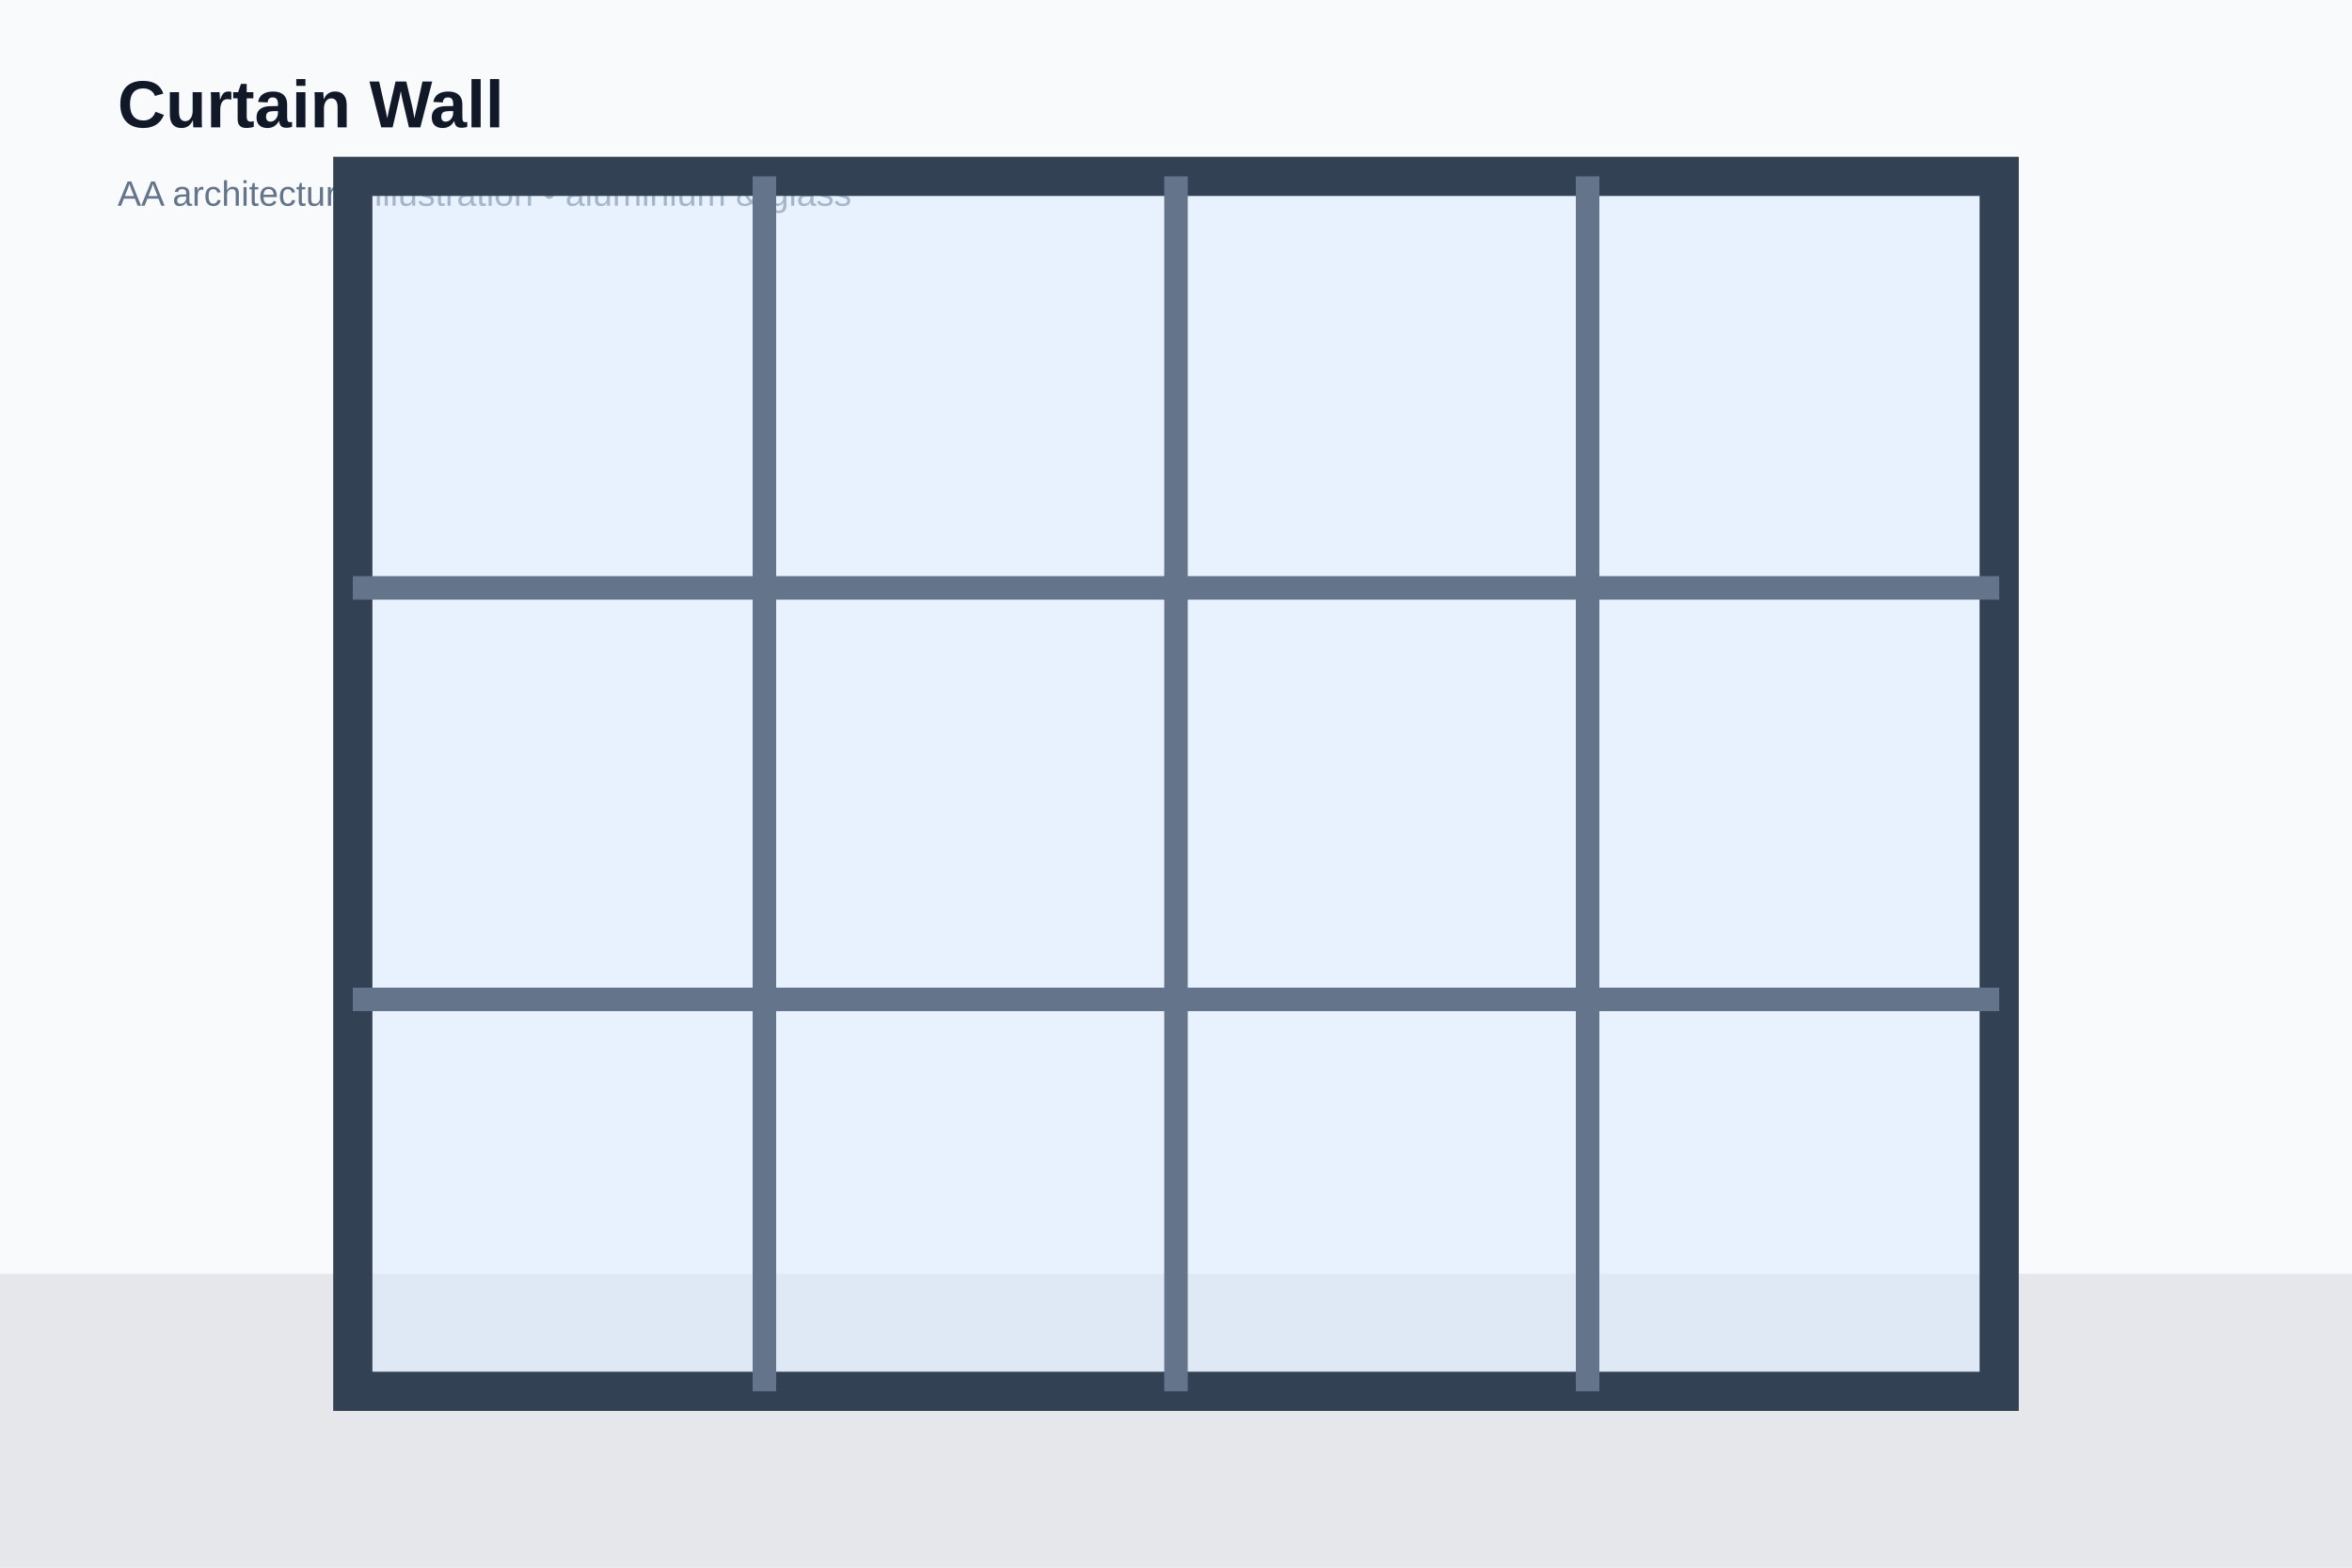
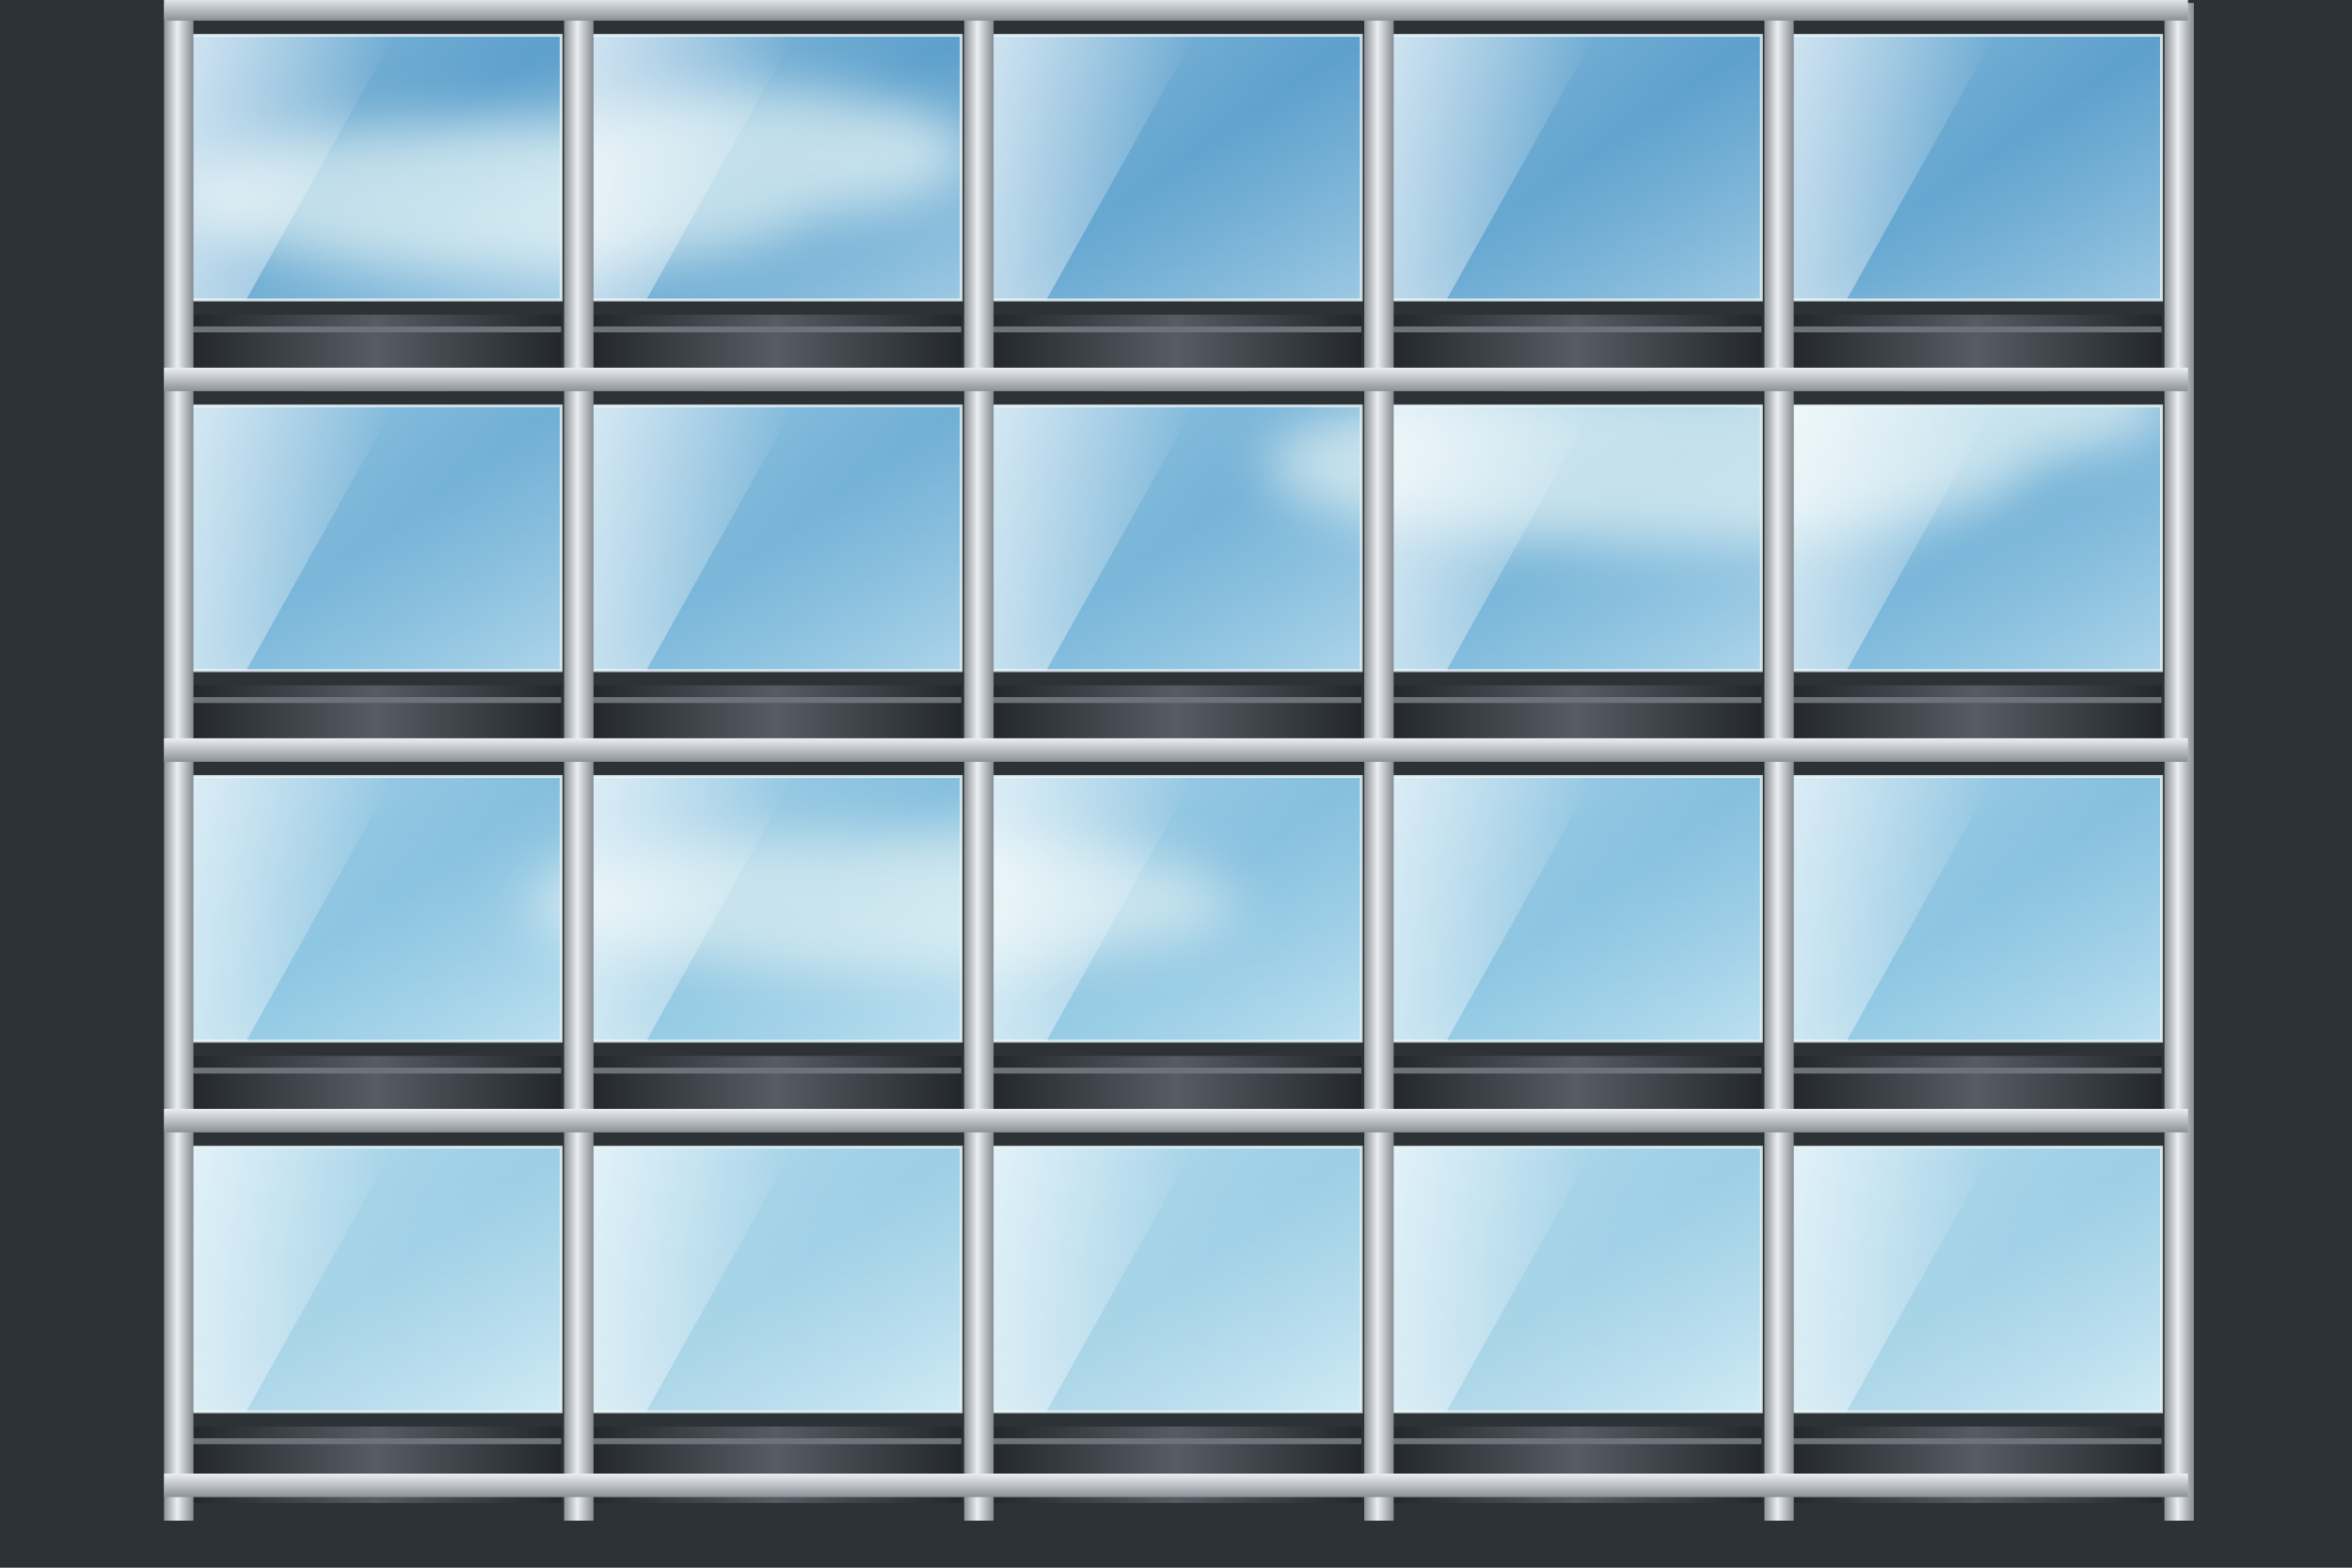
- <svg xmlns="http://www.w3.org/2000/svg" viewBox="0 0 1200 800">
-   <rect width="1200" height="800" fill="#f8fafc" />
-   <rect x="0" y="650" width="1200" height="150" fill="#e5e7eb" />
-   <text x="60" y="65" font-family="Arial,sans-serif" font-size="34" font-weight="700" fill="#111827">Curtain Wall</text>
-   <text x="60" y="105" font-family="Arial,sans-serif" font-size="18" fill="#64748b">AA architectural illustration • aluminium &amp; glass</text>
-   <rect x="180" y="90" width="840" height="620" fill="#dbeafe" fill-opacity=".55" stroke="#334155" stroke-width="20" />
-   <path d="M390 90 V710 M600 90 V710 M810 90 V710" stroke="#64748b" stroke-width="12" />
-   <path d="M180 300 H1020 M180 510 H1020" stroke="#64748b" stroke-width="12" />
+ <svg xmlns="http://www.w3.org/2000/svg" viewBox="0 33 800 533" width="1200" height="800" preserveAspectRatio="xMidYMid slice">
+   <defs>
+     <linearGradient id="sky" x1="0" y1="0" x2="0" y2="1">
+       <stop offset="0" stop-color="#3f86c4" />
+       <stop offset=".65" stop-color="#9fd0ee" />
+       <stop offset="1" stop-color="#e3f2fa" />
+     </linearGradient>
+     <linearGradient id="gl" x1="0" y1="0" x2="1" y2="1">
+       <stop offset="0" stop-color="#cfeaf1" stop-opacity=".55" />
+       <stop offset=".5" stop-color="#7fbfd2" stop-opacity=".35" />
+       <stop offset="1" stop-color="#d9f1f4" stop-opacity=".5" />
+     </linearGradient>
+     <linearGradient id="rf" x1="0" y1="0" x2="1" y2="0">
+       <stop offset="0" stop-color="#fff" stop-opacity=".7" />
+       <stop offset="1" stop-color="#fff" stop-opacity="0" />
+     </linearGradient>
+     <linearGradient id="al" x1="0" y1="0" x2="1" y2="0">
+       <stop offset="0" stop-color="#8b9197" />
+       <stop offset=".45" stop-color="#eceff2" />
+       <stop offset="1" stop-color="#868c92" />
+     </linearGradient>
+     <linearGradient id="alv" x1="0" y1="0" x2="0" y2="1">
+       <stop offset="0" stop-color="#eceff2" />
+       <stop offset="1" stop-color="#8b9197" />
+     </linearGradient>
+     <linearGradient id="dk" x1="0" y1="0" x2="1" y2="0">
+       <stop offset="0" stop-color="#23272b" />
+       <stop offset=".5" stop-color="#555c63" />
+       <stop offset="1" stop-color="#23272b" />
+     </linearGradient>
+     <linearGradient id="gr" x1="0" y1="0" x2="0" y2="1">
+       <stop offset="0" stop-color="#8a8d90" />
+       <stop offset="1" stop-color="#55585b" />
+     </linearGradient>
+     <linearGradient id="fl" x1="0" y1="0" x2="0" y2="1">
+       <stop offset="0" stop-color="#d9d3c8" />
+       <stop offset="1" stop-color="#a9a296" />
+     </linearGradient>
+     <linearGradient id="wl" x1="0" y1="0" x2="0" y2="1">
+       <stop offset="0" stop-color="#f4f1ec" />
+       <stop offset="1" stop-color="#dcd7cf" />
+     </linearGradient>
+     <linearGradient id="grn" x1="0" y1="0" x2="0" y2="1">
+       <stop offset="0" stop-color="#5f9a4a" />
+       <stop offset="1" stop-color="#355f2b" />
+     </linearGradient>
+     <filter id="blur">
+       <feGaussianBlur stdDeviation="9" />
+     </filter>
+     <filter id="sh" x="-20%" y="-20%" width="140%" height="150%">
+       <feDropShadow dx="0" dy="6" stdDeviation="6" flood-opacity=".35" />
+     </filter>
+   </defs>
+   <rect x="0" y="0" width="800" height="600" fill="#2c3236" />
+   <clipPath id="c1">
+     <rect x="65" y="45" width="126" height="90" />
+     <rect x="65" y="171" width="126" height="90" />
+     <rect x="65" y="297" width="126" height="90" />
+     <rect x="65" y="423" width="126" height="90" />
+     <rect x="201" y="45" width="126" height="90" />
+     <rect x="201" y="171" width="126" height="90" />
+     <rect x="201" y="297" width="126" height="90" />
+     <rect x="201" y="423" width="126" height="90" />
+     <rect x="337" y="45" width="126" height="90" />
+     <rect x="337" y="171" width="126" height="90" />
+     <rect x="337" y="297" width="126" height="90" />
+     <rect x="337" y="423" width="126" height="90" />
+     <rect x="473" y="45" width="126" height="90" />
+     <rect x="473" y="171" width="126" height="90" />
+     <rect x="473" y="297" width="126" height="90" />
+     <rect x="473" y="423" width="126" height="90" />
+     <rect x="609" y="45" width="126" height="90" />
+     <rect x="609" y="171" width="126" height="90" />
+     <rect x="609" y="297" width="126" height="90" />
+     <rect x="609" y="423" width="126" height="90" />
+   </clipPath>
+   <g clip-path="url(#c1)">
+     <rect x="0" y="0" width="800" height="600" fill="url(#sky)" />
+     <g fill="#fff" opacity=".85" filter="url(#blur)" transform="translate(0,-20)">
+       <ellipse cx="170" cy="120" rx="110" ry="26" />
+       <ellipse cx="260" cy="105" rx="70" ry="22" />
+       <ellipse cx="560" cy="210" rx="130" ry="28" />
+       <ellipse cx="660" cy="190" rx="80" ry="22" />
+       <ellipse cx="300" cy="360" rx="120" ry="24" />
+     </g>
+   </g>
+   <rect x="65" y="45" width="126" height="90" rx="0" fill="url(#gl)" stroke="#e9f6f8" stroke-opacity=".8" />
+   <polygon points="65,45 134.3,45 83.9,135 65,135" fill="url(#rf)" opacity=".8" />
+   <rect x="65" y="140" width="126" height="26" fill="url(#dk)" />
+   <rect x="65" y="144" width="126" height="2" fill="#6c737a" />
+   <rect x="65" y="171" width="126" height="90" rx="0" fill="url(#gl)" stroke="#e9f6f8" stroke-opacity=".8" />
+   <polygon points="65,171 134.3,171 83.9,261 65,261" fill="url(#rf)" opacity=".8" />
+   <rect x="65" y="266" width="126" height="26" fill="url(#dk)" />
+   <rect x="65" y="270" width="126" height="2" fill="#6c737a" />
+   <rect x="65" y="297" width="126" height="90" rx="0" fill="url(#gl)" stroke="#e9f6f8" stroke-opacity=".8" />
+   <polygon points="65,297 134.3,297 83.9,387 65,387" fill="url(#rf)" opacity=".8" />
+   <rect x="65" y="392" width="126" height="26" fill="url(#dk)" />
+   <rect x="65" y="396" width="126" height="2" fill="#6c737a" />
+   <rect x="65" y="423" width="126" height="90" rx="0" fill="url(#gl)" stroke="#e9f6f8" stroke-opacity=".8" />
+   <polygon points="65,423 134.3,423 83.9,513 65,513" fill="url(#rf)" opacity=".8" />
+   <rect x="65" y="518" width="126" height="26" fill="url(#dk)" />
+   <rect x="65" y="522" width="126" height="2" fill="#6c737a" />
+   <rect x="201" y="45" width="126" height="90" rx="0" fill="url(#gl)" stroke="#e9f6f8" stroke-opacity=".8" />
+   <polygon points="201,45 270.3,45 219.9,135 201,135" fill="url(#rf)" opacity=".8" />
+   <rect x="201" y="140" width="126" height="26" fill="url(#dk)" />
+   <rect x="201" y="144" width="126" height="2" fill="#6c737a" />
+   <rect x="201" y="171" width="126" height="90" rx="0" fill="url(#gl)" stroke="#e9f6f8" stroke-opacity=".8" />
+   <polygon points="201,171 270.3,171 219.9,261 201,261" fill="url(#rf)" opacity=".8" />
+   <rect x="201" y="266" width="126" height="26" fill="url(#dk)" />
+   <rect x="201" y="270" width="126" height="2" fill="#6c737a" />
+   <rect x="201" y="297" width="126" height="90" rx="0" fill="url(#gl)" stroke="#e9f6f8" stroke-opacity=".8" />
+   <polygon points="201,297 270.3,297 219.9,387 201,387" fill="url(#rf)" opacity=".8" />
+   <rect x="201" y="392" width="126" height="26" fill="url(#dk)" />
+   <rect x="201" y="396" width="126" height="2" fill="#6c737a" />
+   <rect x="201" y="423" width="126" height="90" rx="0" fill="url(#gl)" stroke="#e9f6f8" stroke-opacity=".8" />
+   <polygon points="201,423 270.3,423 219.9,513 201,513" fill="url(#rf)" opacity=".8" />
+   <rect x="201" y="518" width="126" height="26" fill="url(#dk)" />
+   <rect x="201" y="522" width="126" height="2" fill="#6c737a" />
+   <rect x="337" y="45" width="126" height="90" rx="0" fill="url(#gl)" stroke="#e9f6f8" stroke-opacity=".8" />
+   <polygon points="337,45 406.3,45 355.9,135 337,135" fill="url(#rf)" opacity=".8" />
+   <rect x="337" y="140" width="126" height="26" fill="url(#dk)" />
+   <rect x="337" y="144" width="126" height="2" fill="#6c737a" />
+   <rect x="337" y="171" width="126" height="90" rx="0" fill="url(#gl)" stroke="#e9f6f8" stroke-opacity=".8" />
+   <polygon points="337,171 406.3,171 355.9,261 337,261" fill="url(#rf)" opacity=".8" />
+   <rect x="337" y="266" width="126" height="26" fill="url(#dk)" />
+   <rect x="337" y="270" width="126" height="2" fill="#6c737a" />
+   <rect x="337" y="297" width="126" height="90" rx="0" fill="url(#gl)" stroke="#e9f6f8" stroke-opacity=".8" />
+   <polygon points="337,297 406.3,297 355.9,387 337,387" fill="url(#rf)" opacity=".8" />
+   <rect x="337" y="392" width="126" height="26" fill="url(#dk)" />
+   <rect x="337" y="396" width="126" height="2" fill="#6c737a" />
+   <rect x="337" y="423" width="126" height="90" rx="0" fill="url(#gl)" stroke="#e9f6f8" stroke-opacity=".8" />
+   <polygon points="337,423 406.3,423 355.9,513 337,513" fill="url(#rf)" opacity=".8" />
+   <rect x="337" y="518" width="126" height="26" fill="url(#dk)" />
+   <rect x="337" y="522" width="126" height="2" fill="#6c737a" />
+   <rect x="473" y="45" width="126" height="90" rx="0" fill="url(#gl)" stroke="#e9f6f8" stroke-opacity=".8" />
+   <polygon points="473,45 542.3,45 491.9,135 473,135" fill="url(#rf)" opacity=".8" />
+   <rect x="473" y="140" width="126" height="26" fill="url(#dk)" />
+   <rect x="473" y="144" width="126" height="2" fill="#6c737a" />
+   <rect x="473" y="171" width="126" height="90" rx="0" fill="url(#gl)" stroke="#e9f6f8" stroke-opacity=".8" />
+   <polygon points="473,171 542.3,171 491.9,261 473,261" fill="url(#rf)" opacity=".8" />
+   <rect x="473" y="266" width="126" height="26" fill="url(#dk)" />
+   <rect x="473" y="270" width="126" height="2" fill="#6c737a" />
+   <rect x="473" y="297" width="126" height="90" rx="0" fill="url(#gl)" stroke="#e9f6f8" stroke-opacity=".8" />
+   <polygon points="473,297 542.3,297 491.9,387 473,387" fill="url(#rf)" opacity=".8" />
+   <rect x="473" y="392" width="126" height="26" fill="url(#dk)" />
+   <rect x="473" y="396" width="126" height="2" fill="#6c737a" />
+   <rect x="473" y="423" width="126" height="90" rx="0" fill="url(#gl)" stroke="#e9f6f8" stroke-opacity=".8" />
+   <polygon points="473,423 542.3,423 491.9,513 473,513" fill="url(#rf)" opacity=".8" />
+   <rect x="473" y="518" width="126" height="26" fill="url(#dk)" />
+   <rect x="473" y="522" width="126" height="2" fill="#6c737a" />
+   <rect x="609" y="45" width="126" height="90" rx="0" fill="url(#gl)" stroke="#e9f6f8" stroke-opacity=".8" />
+   <polygon points="609,45 678.3,45 627.9,135 609,135" fill="url(#rf)" opacity=".8" />
+   <rect x="609" y="140" width="126" height="26" fill="url(#dk)" />
+   <rect x="609" y="144" width="126" height="2" fill="#6c737a" />
+   <rect x="609" y="171" width="126" height="90" rx="0" fill="url(#gl)" stroke="#e9f6f8" stroke-opacity=".8" />
+   <polygon points="609,171 678.3,171 627.9,261 609,261" fill="url(#rf)" opacity=".8" />
+   <rect x="609" y="266" width="126" height="26" fill="url(#dk)" />
+   <rect x="609" y="270" width="126" height="2" fill="#6c737a" />
+   <rect x="609" y="297" width="126" height="90" rx="0" fill="url(#gl)" stroke="#e9f6f8" stroke-opacity=".8" />
+   <polygon points="609,297 678.3,297 627.9,387 609,387" fill="url(#rf)" opacity=".8" />
+   <rect x="609" y="392" width="126" height="26" fill="url(#dk)" />
+   <rect x="609" y="396" width="126" height="2" fill="#6c737a" />
+   <rect x="609" y="423" width="126" height="90" rx="0" fill="url(#gl)" stroke="#e9f6f8" stroke-opacity=".8" />
+   <polygon points="609,423 678.3,423 627.9,513 609,513" fill="url(#rf)" opacity=".8" />
+   <rect x="609" y="518" width="126" height="26" fill="url(#dk)" />
+   <rect x="609" y="522" width="126" height="2" fill="#6c737a" />
+   <rect x="56" y="34" width="10" height="516" fill="url(#al)" />
+   <rect x="192" y="34" width="10" height="516" fill="url(#al)" />
+   <rect x="328" y="34" width="10" height="516" fill="url(#al)" />
+   <rect x="464" y="34" width="10" height="516" fill="url(#al)" />
+   <rect x="600" y="34" width="10" height="516" fill="url(#al)" />
+   <rect x="736" y="34" width="10" height="516" fill="url(#al)" />
+   <rect x="56" y="32" width="688" height="8" fill="url(#alv)" />
+   <rect x="56" y="158" width="688" height="8" fill="url(#alv)" />
+   <rect x="56" y="284" width="688" height="8" fill="url(#alv)" />
+   <rect x="56" y="410" width="688" height="8" fill="url(#alv)" />
+   <rect x="56" y="534" width="688" height="8" fill="url(#alv)" />
</svg>
